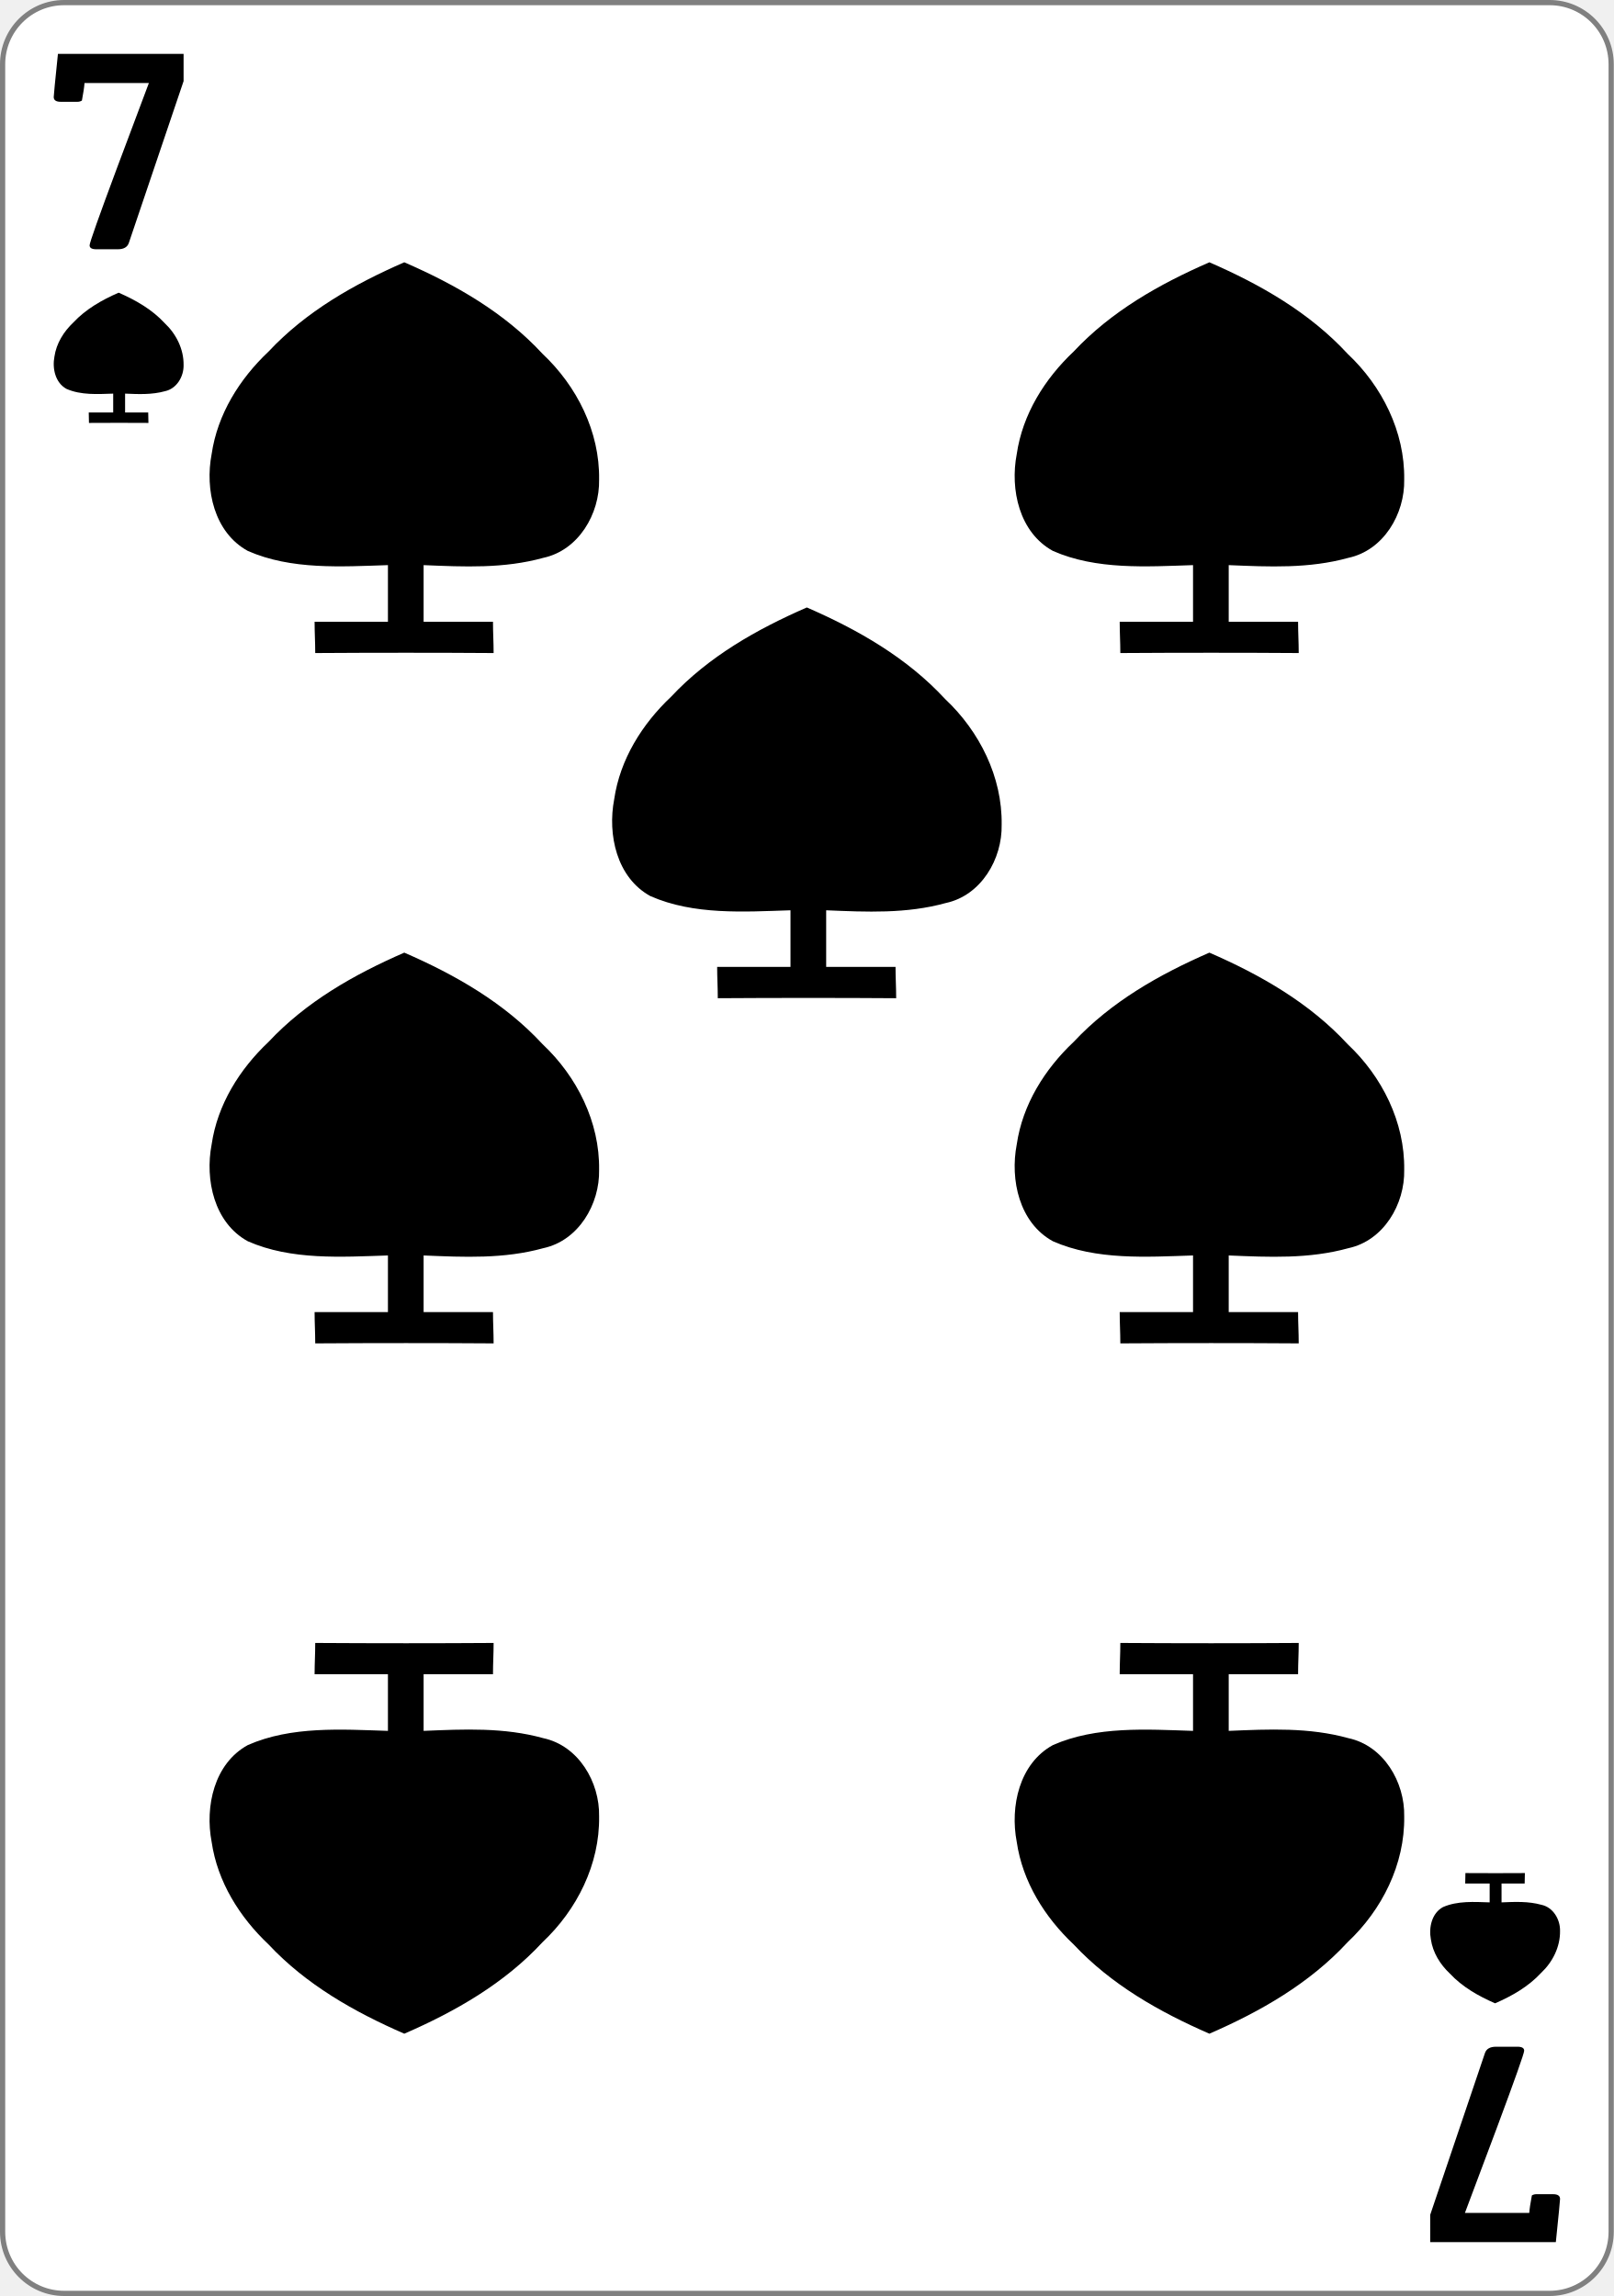
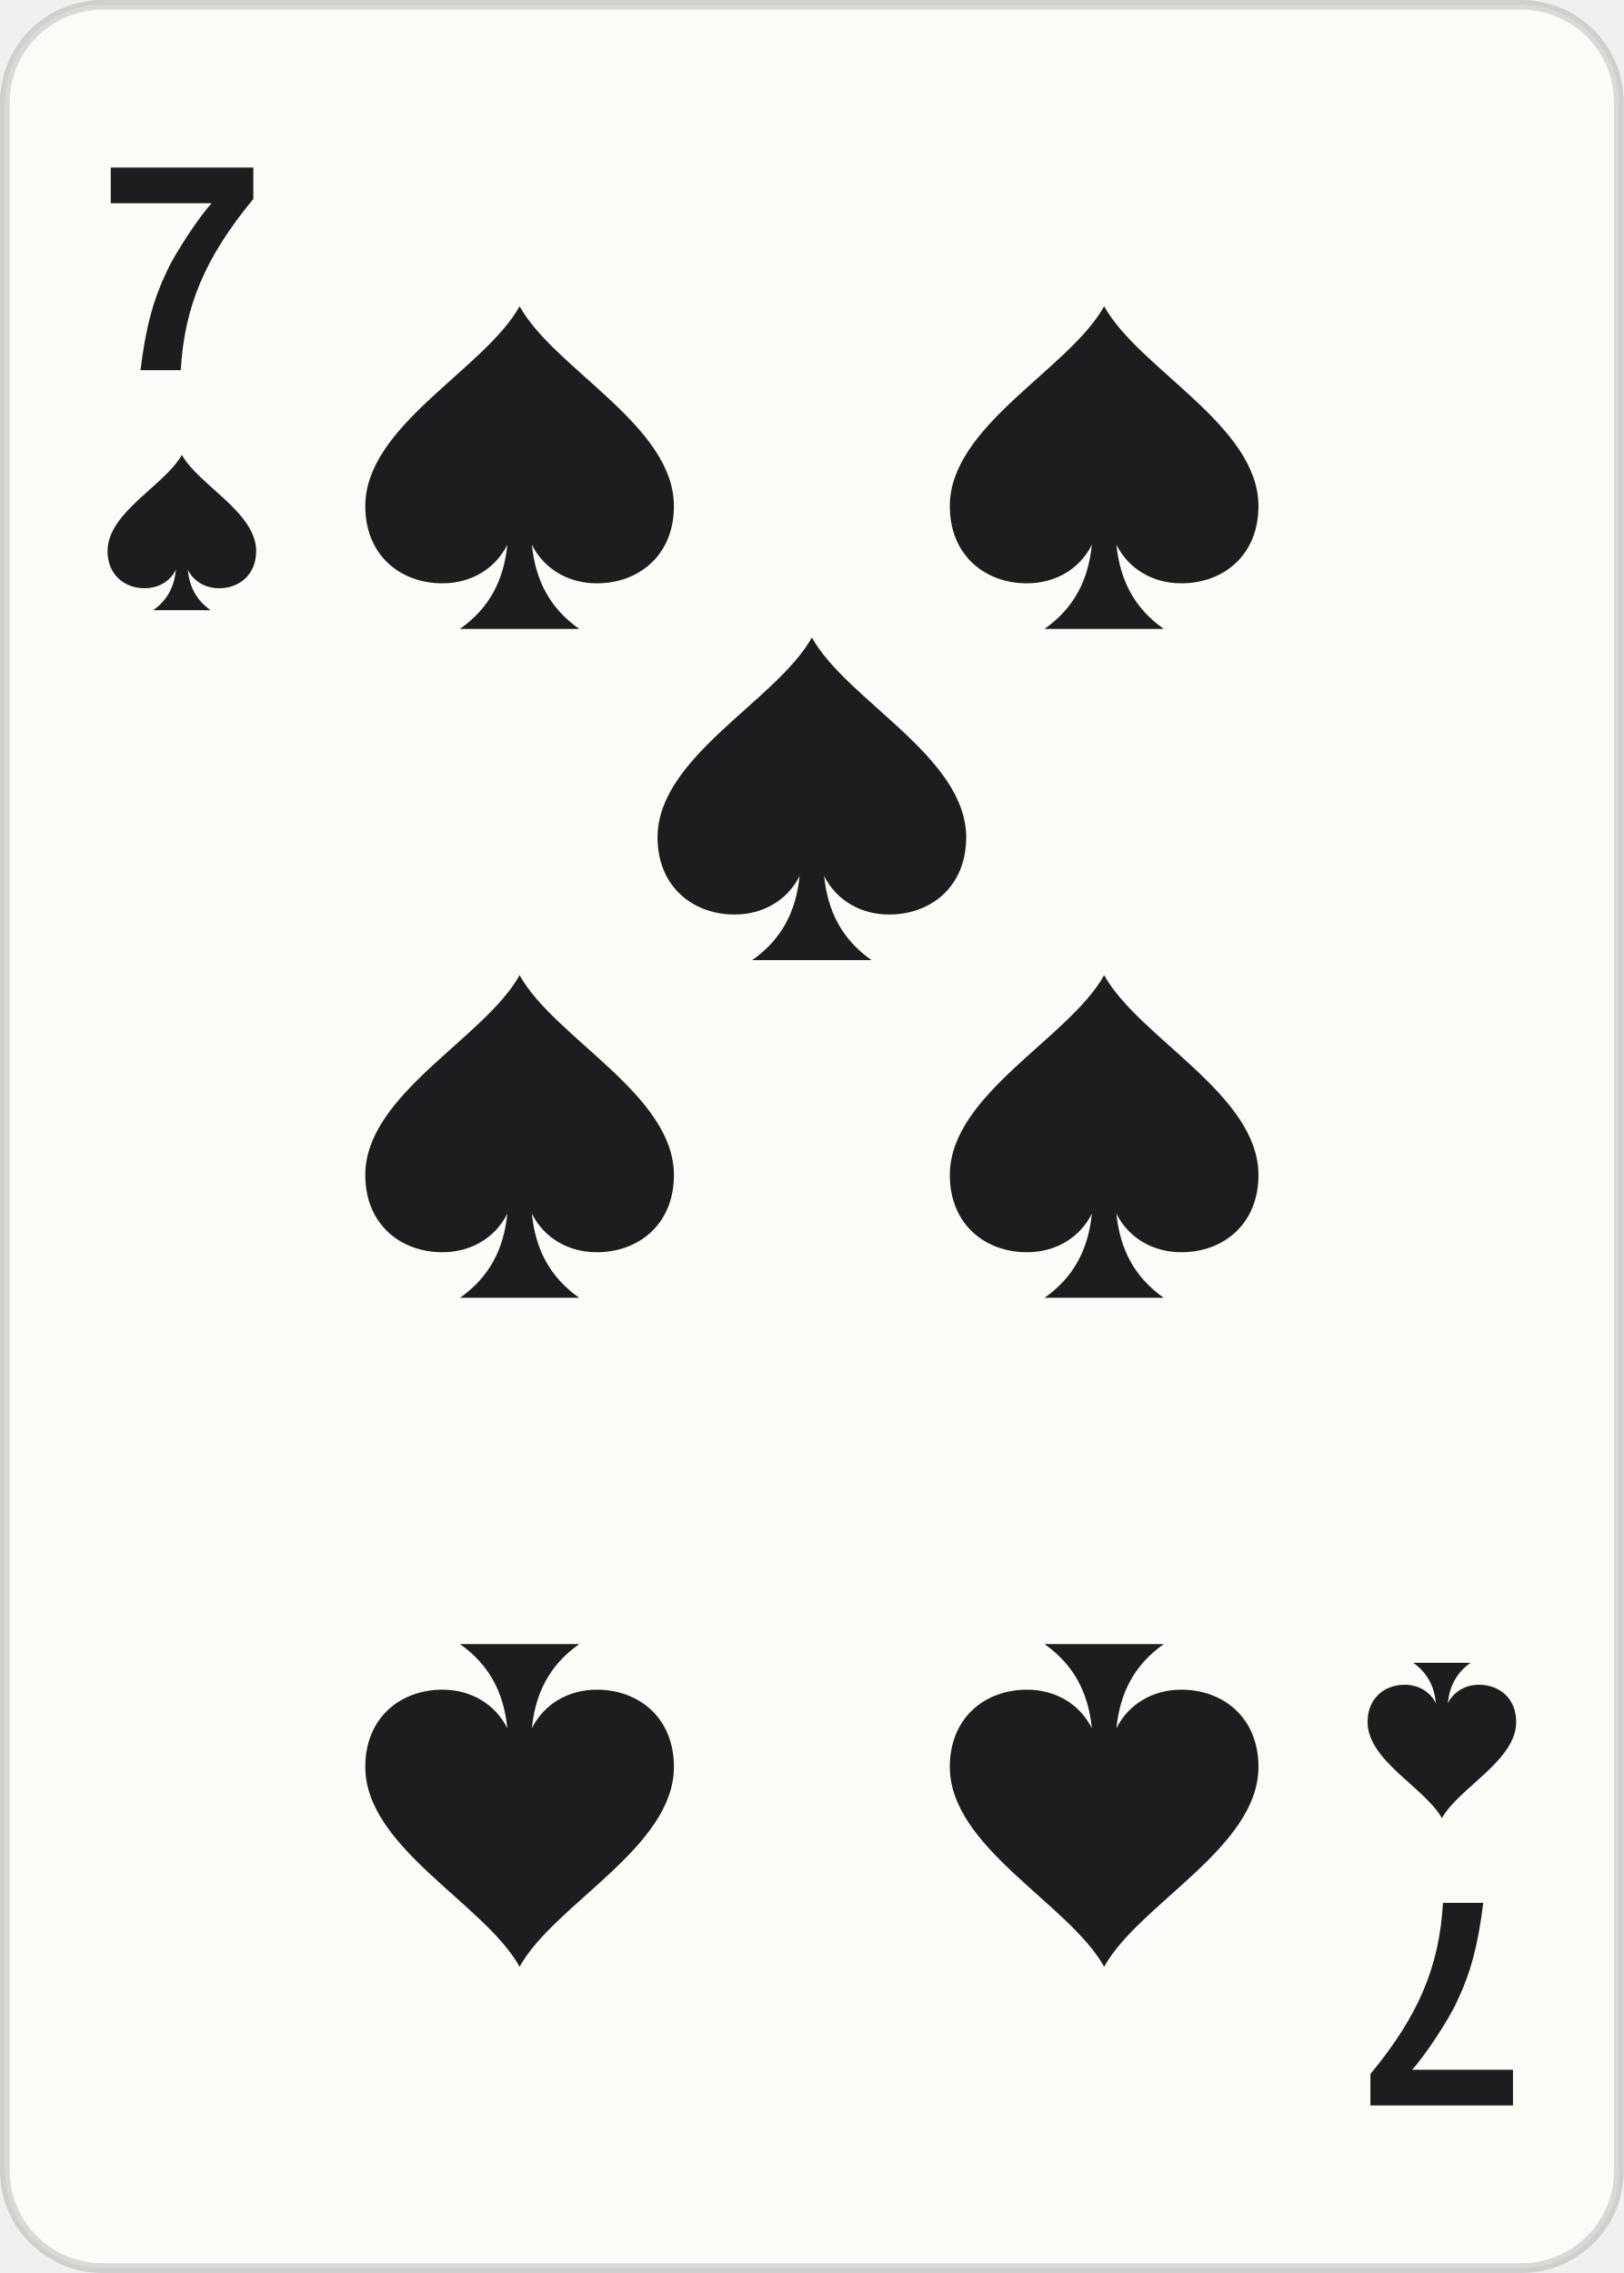
- <svg xmlns="http://www.w3.org/2000/svg" width="234" height="333" id="svg2" version="1.1">
-   <defs id="defs4" />
-   <g id="layer1" transform="translate(0,-719.3622)">
-     <g id="g925">
-       <rect rx="8.919" ry="8.946" y="719.74" x="0.378" height="332.244" width="233.244" id="rect4266" style="fill:#ffffff;fill-opacity:1;stroke:#808080;stroke-width:0.756;stroke-linecap:butt;stroke-linejoin:miter;stroke-miterlimit:4;stroke-dasharray:none;stroke-opacity:1" />
-       <g transform="matrix(0.07348588,0,0,0.07370838,-248.0173,933.6006)" id="g4233" style="fill:none;stroke:#000000;stroke-width:3.181;stroke-opacity:1" />
-       <g clip-path="none" style="fill:none;stroke:#000000;stroke-width:3.181;stroke-opacity:1" id="g4211" transform="matrix(0.07348588,0,0,0.07370838,-248.0173,933.6006)" />
-       <g transform="matrix(0.07348588,0,0,0.07370838,-248.0173,933.6006)" id="g4227" style="fill:none;stroke:#000000;stroke-width:3.181;stroke-opacity:1" />
-       <g id="text3755-0" style="font-style:normal;font-variant:normal;font-weight:bold;font-stretch:normal;font-size:3.772px;line-height:0%;font-family:'Levenim MT';-inkscape-font-specification:'Sans Bold';letter-spacing:0px;word-spacing:0px;fill:#000000;fill-opacity:1;stroke:none;stroke-width:1" transform="scale(1.029876,0.9709905)" aria-label="7">
-         <path id="path902" style="font-size:41.883px;line-height:1.25;stroke-width:1" d="m 25.848,752.972 -7.71,24.173 q -0.307,0.941 -1.554,0.941 h -3.027 q -0.941,0 -0.941,-0.593 0,-0.573 3.865,-11.575 2.25,-6.34 4.479,-12.659 h -9.06 q -0.061,0.9 -0.368,2.618 -0.286,0.184 -0.614,0.184 h -2.372 q -0.982,0 -0.982,-0.716 0,-0.348 0.593,-6.442 H 25.848 Z" />
-       </g>
-       <g id="text3755-2-2" style="font-style:normal;font-variant:normal;font-weight:bold;font-stretch:normal;font-size:3.772px;line-height:0%;font-family:'Levenim MT';-inkscape-font-specification:'Sans Bold';letter-spacing:0px;word-spacing:0px;fill:#000000;fill-opacity:1;stroke:none;stroke-width:1" transform="scale(-1.029876,-0.9709905)" aria-label="7">
-         <path id="path905" style="font-size:41.883px;line-height:1.25;stroke-width:1" d="m -201.364,-1071.684 -7.71,24.173 q -0.307,0.941 -1.554,0.941 h -3.027 q -0.941,0 -0.941,-0.593 0,-0.573 3.865,-11.575 2.25,-6.34 4.479,-12.659 h -9.06 q -0.061,0.9 -0.368,2.618 -0.286,0.184 -0.614,0.184 h -2.372 q -0.982,0 -0.982,-0.716 0,-0.348 0.593,-6.442 h 17.69 z" />
-       </g>
-       <path id="path2985-3-11" d="m 12.899,780.702 c 0,-0.556 -0.031,-0.958 -0.031,-1.514 1.15,0 2.395,0 3.545,0 0,-1.322 0,-1.415 0,-2.737 -2.244,0.072 -4.672,0.239 -6.774,-0.687 -1.627,-0.893 -2.075,-2.971 -1.747,-4.679 0.281,-1.928 1.352,-3.639 2.75,-4.958 1.819,-1.946 4.139,-3.259 6.561,-4.316 2.472,1.075 4.843,2.431 6.686,4.428 1.659,1.559 2.765,3.763 2.731,6.071 0.036,1.665 -0.996,3.425 -2.697,3.789 -1.904,0.527 -3.83,0.434 -5.785,0.352 0,1.322 0,1.415 0,2.737 1.15,0 2.203,0 3.353,0 0,0.556 0.031,0.958 0.031,1.514 -2.632,-0.019 -5.779,-0.019 -8.622,0 z" style="fill:#000000;stroke:none;stroke-width:1" />
-       <path id="path2985-3-11-7" d="m 212.488,991.022 c 0,0.556 -0.031,0.958 -0.031,1.514 1.15,0 2.395,0 3.545,0 0,1.322 0,1.415 0,2.737 -2.244,-0.072 -4.672,-0.239 -6.774,0.687 -1.627,0.893 -2.075,2.971 -1.748,4.679 0.281,1.927 1.352,3.639 2.75,4.958 1.819,1.946 4.139,3.259 6.561,4.316 2.472,-1.075 4.843,-2.431 6.686,-4.428 1.659,-1.559 2.765,-3.763 2.731,-6.071 0.036,-1.665 -0.996,-3.425 -2.697,-3.789 -1.904,-0.527 -3.83,-0.434 -5.785,-0.352 0,-1.322 0,-1.415 0,-2.737 1.15,0 2.203,0 3.353,0 0,-0.556 0.031,-0.958 0.031,-1.514 -2.632,0.019 -5.779,0.019 -8.622,0 z" style="fill:#000000;stroke:none;stroke-width:1" />
-       <path id="path2985-3-3" d="m 45.709,814.076 c 0,-1.668 -0.092,-2.873 -0.092,-4.541 3.449,0 7.185,0 10.634,0 0,-3.965 0,-4.246 0,-8.211 -6.732,0.217 -14.017,0.717 -20.322,-2.061 -4.88,-2.678 -6.226,-8.913 -5.242,-14.038 0.842,-5.783 4.057,-10.918 8.251,-14.873 5.457,-5.837 12.417,-9.778 19.683,-12.948 7.417,3.224 14.53,7.294 20.057,13.285 4.978,4.678 8.295,11.29 8.193,18.212 0.108,4.996 -2.987,10.276 -8.092,11.367 -5.711,1.582 -11.491,1.301 -17.354,1.057 0,3.965 0,4.246 0,8.211 3.449,0 6.609,0 10.058,0 0,1.668 0.092,2.873 0.092,4.541 -7.897,-0.056 -17.336,-0.056 -25.865,0 z" style="fill:#000000;stroke:none;stroke-width:1" />
-       <path id="path2985-3-3-5" d="m 162.45,814.076 c 0,-1.668 -0.092,-2.873 -0.092,-4.541 3.449,0 7.185,0 10.634,0 0,-3.965 0,-4.246 0,-8.211 -6.732,0.217 -14.017,0.717 -20.322,-2.061 -4.88,-2.678 -6.226,-8.913 -5.242,-14.038 0.842,-5.783 4.057,-10.918 8.251,-14.873 5.457,-5.837 12.417,-9.778 19.683,-12.948 7.417,3.224 14.53,7.294 20.057,13.285 4.978,4.678 8.295,11.29 8.193,18.212 0.108,4.996 -2.987,10.276 -8.092,11.367 -5.711,1.582 -11.491,1.301 -17.354,1.057 0,3.965 0,4.246 0,8.211 3.449,0 6.609,0 10.058,0 0,1.668 0.092,2.873 0.092,4.541 -7.897,-0.056 -17.336,-0.056 -25.865,0 z" style="fill:#000000;stroke:none;stroke-width:1" />
-       <path id="path2985-3-3-5-4" d="m 104.08,864.137 c 0,-1.668 -0.092,-2.873 -0.092,-4.541 3.449,0 7.185,0 10.634,0 0,-3.965 0,-4.246 0,-8.211 -6.732,0.217 -14.017,0.717 -20.322,-2.061 -4.88,-2.678 -6.226,-8.913 -5.242,-14.038 0.842,-5.783 4.057,-10.918 8.251,-14.873 5.457,-5.837 12.417,-9.778 19.683,-12.948 7.417,3.224 14.53,7.294 20.057,13.285 4.978,4.678 8.295,11.29 8.193,18.212 0.108,4.996 -2.987,10.276 -8.092,11.367 -5.711,1.582 -11.491,1.301 -17.354,1.057 0,3.965 0,4.246 0,8.211 3.449,0 6.609,0 10.058,0 0,1.668 0.092,2.873 0.092,4.541 -7.897,-0.056 -17.336,-0.056 -25.865,0 z" style="fill:#000000;stroke:none;stroke-width:1" />
-       <path id="path2985-3-3-5-4-3" d="m 45.709,914.199 c 0,-1.668 -0.092,-2.873 -0.092,-4.541 3.449,0 7.185,0 10.634,0 0,-3.965 0,-4.246 0,-8.211 -6.732,0.217 -14.017,0.717 -20.322,-2.061 -4.88,-2.678 -6.226,-8.913 -5.242,-14.038 0.842,-5.783 4.057,-10.918 8.251,-14.873 5.457,-5.837 12.417,-9.778 19.683,-12.948 7.417,3.224 14.53,7.294 20.057,13.285 4.978,4.678 8.295,11.29 8.193,18.212 0.108,4.996 -2.987,10.276 -8.092,11.367 -5.711,1.582 -11.491,1.301 -17.354,1.057 0,3.965 0,4.246 0,8.211 3.449,0 6.609,0 10.058,0 0,1.668 0.092,2.873 0.092,4.541 -7.897,-0.056 -17.336,-0.056 -25.865,0 z" style="fill:#000000;stroke:none;stroke-width:1" />
-       <path id="path2985-3-3-5-4-3-1" d="m 162.45,914.199 c 0,-1.668 -0.092,-2.873 -0.092,-4.541 3.449,0 7.185,0 10.634,0 0,-3.965 0,-4.246 0,-8.211 -6.732,0.217 -14.017,0.717 -20.322,-2.061 -4.88,-2.678 -6.226,-8.913 -5.242,-14.038 0.842,-5.783 4.057,-10.918 8.251,-14.873 5.457,-5.837 12.417,-9.778 19.683,-12.948 7.417,3.224 14.53,7.294 20.057,13.285 4.978,4.678 8.295,11.29 8.193,18.212 0.108,4.996 -2.987,10.276 -8.092,11.367 -5.711,1.582 -11.491,1.301 -17.354,1.057 0,3.965 0,4.246 0,8.211 3.449,0 6.609,0 10.058,0 0,1.668 0.092,2.873 0.092,4.541 -7.897,-0.056 -17.336,-0.056 -25.865,0 z" style="fill:#000000;stroke:none;stroke-width:1" />
-       <path id="path2985-3-38-2" d="m 45.709,957.648 c 0,1.668 -0.092,2.873 -0.092,4.541 3.449,0 7.185,0 10.634,0 0,3.965 0,4.246 0,8.211 -6.732,-0.217 -14.017,-0.717 -20.322,2.061 -4.88,2.678 -6.226,8.913 -5.242,14.038 0.842,5.783 4.057,10.918 8.251,14.873 5.457,5.837 12.417,9.778 19.683,12.948 7.417,-3.224 14.53,-7.294 20.057,-13.285 4.978,-4.678 8.295,-11.289 8.193,-18.212 0.108,-4.996 -2.987,-10.276 -8.092,-11.367 -5.711,-1.582 -11.491,-1.301 -17.354,-1.057 0,-3.965 0,-4.246 0,-8.211 3.449,0 6.609,0 10.058,0 0,-1.668 0.092,-2.873 0.092,-4.541 -7.897,0.056 -17.336,0.056 -25.865,0 z" style="fill:#000000;stroke:none;stroke-width:1" />
-       <path id="path2985-3-38-2-3" d="m 162.45,957.648 c 0,1.668 -0.092,2.873 -0.092,4.541 3.449,0 7.185,0 10.634,0 0,3.965 0,4.246 0,8.211 -6.732,-0.217 -14.017,-0.717 -20.322,2.061 -4.88,2.678 -6.226,8.913 -5.242,14.038 0.842,5.783 4.057,10.918 8.251,14.873 5.457,5.837 12.417,9.778 19.683,12.948 7.417,-3.224 14.53,-7.294 20.057,-13.285 4.978,-4.678 8.295,-11.289 8.193,-18.212 0.108,-4.996 -2.987,-10.276 -8.092,-11.367 -5.711,-1.582 -11.491,-1.301 -17.354,-1.057 0,-3.965 0,-4.246 0,-8.211 3.449,0 6.609,0 10.058,0 0,-1.668 0.092,-2.873 0.092,-4.541 -7.897,0.056 -17.336,0.056 -25.865,0 z" style="fill:#000000;stroke:none;stroke-width:1" />
+ <svg xmlns="http://www.w3.org/2000/svg" viewBox="0 0 250 350" width="250" height="350">
+   <rect x="0.75" y="0.75" width="248.5" height="348.5" rx="15" fill="#FCFBF8" stroke="rgba(0,0,0,0.14)" stroke-width="1.5" />
+   <g transform="translate(53 45) scale(0.54)" fill="#1D1D1F">
+     <path d="M50 4 C60 22 94 38 94 61 C94 75 84 83 72 83 C64 83 57 79 53.5 72 C54.5 82 58.5 90 67 96 L33 96 C41.5 90 45.5 82 46.5 72 C43 79 36 83 28 83 C16 83 6 75 6 61 C6 38 40 22 50 4 Z" />
+   </g>
+   <g transform="translate(143 45) scale(0.54)" fill="#1D1D1F">
+     <path d="M50 4 C60 22 94 38 94 61 C94 75 84 83 72 83 C64 83 57 79 53.5 72 C54.5 82 58.5 90 67 96 L33 96 C41.5 90 45.5 82 46.5 72 C43 79 36 83 28 83 C16 83 6 75 6 61 C6 38 40 22 50 4 Z" />
+   </g>
+   <g transform="translate(98 96) scale(0.54)" fill="#1D1D1F">
+     <path d="M50 4 C60 22 94 38 94 61 C94 75 84 83 72 83 C64 83 57 79 53.5 72 C54.5 82 58.5 90 67 96 L33 96 C41.5 90 45.5 82 46.5 72 C43 79 36 83 28 83 C16 83 6 75 6 61 C6 38 40 22 50 4 Z" />
+   </g>
+   <g transform="translate(53 148) scale(0.54)" fill="#1D1D1F">
+     <path d="M50 4 C60 22 94 38 94 61 C94 75 84 83 72 83 C64 83 57 79 53.5 72 C54.5 82 58.5 90 67 96 L33 96 C41.5 90 45.5 82 46.5 72 C43 79 36 83 28 83 C16 83 6 75 6 61 C6 38 40 22 50 4 Z" />
+   </g>
+   <g transform="translate(143 148) scale(0.54)" fill="#1D1D1F">
+     <path d="M50 4 C60 22 94 38 94 61 C94 75 84 83 72 83 C64 83 57 79 53.5 72 C54.5 82 58.5 90 67 96 L33 96 C41.5 90 45.5 82 46.5 72 C43 79 36 83 28 83 C16 83 6 75 6 61 C6 38 40 22 50 4 Z" />
+   </g>
+   <g transform="rotate(180 80 278) translate(53 251) scale(0.54)" fill="#1D1D1F">
+     <path d="M50 4 C60 22 94 38 94 61 C94 75 84 83 72 83 C64 83 57 79 53.5 72 C54.5 82 58.5 90 67 96 L33 96 C41.5 90 45.5 82 46.5 72 C43 79 36 83 28 83 C16 83 6 75 6 61 C6 38 40 22 50 4 Z" />
+   </g>
+   <g transform="rotate(180 170 278) translate(143 251) scale(0.54)" fill="#1D1D1F">
+     <path d="M50 4 C60 22 94 38 94 61 C94 75 84 83 72 83 C64 83 57 79 53.5 72 C54.5 82 58.5 90 67 96 L33 96 C41.5 90 45.5 82 46.5 72 C43 79 36 83 28 83 C16 83 6 75 6 61 C6 38 40 22 50 4 Z" />
+   </g>
+   <text x="28" y="57" text-anchor="middle" font-family="-apple-system, BlinkMacSystemFont, 'Helvetica Neue', Helvetica, Arial, sans-serif" font-weight="600" font-size="44" letter-spacing="0" fill="#1D1D1F">7</text>
+   <g transform="translate(15 69) scale(0.26)" fill="#1D1D1F">
+     <path d="M50 4 C60 22 94 38 94 61 C94 75 84 83 72 83 C64 83 57 79 53.5 72 C54.5 82 58.5 90 67 96 L33 96 C41.5 90 45.5 82 46.5 72 C43 79 36 83 28 83 C16 83 6 75 6 61 C6 38 40 22 50 4 Z" />
+   </g>
+   <g transform="rotate(180 125 175)">
+     <text x="28" y="57" text-anchor="middle" font-family="-apple-system, BlinkMacSystemFont, 'Helvetica Neue', Helvetica, Arial, sans-serif" font-weight="600" font-size="44" letter-spacing="0" fill="#1D1D1F">7</text>
+     <g transform="translate(15 69) scale(0.26)" fill="#1D1D1F">
+       <path d="M50 4 C60 22 94 38 94 61 C94 75 84 83 72 83 C64 83 57 79 53.5 72 C54.5 82 58.5 90 67 96 L33 96 C41.5 90 45.5 82 46.5 72 C43 79 36 83 28 83 C16 83 6 75 6 61 C6 38 40 22 50 4 Z" />
    </g>
  </g>
</svg>
